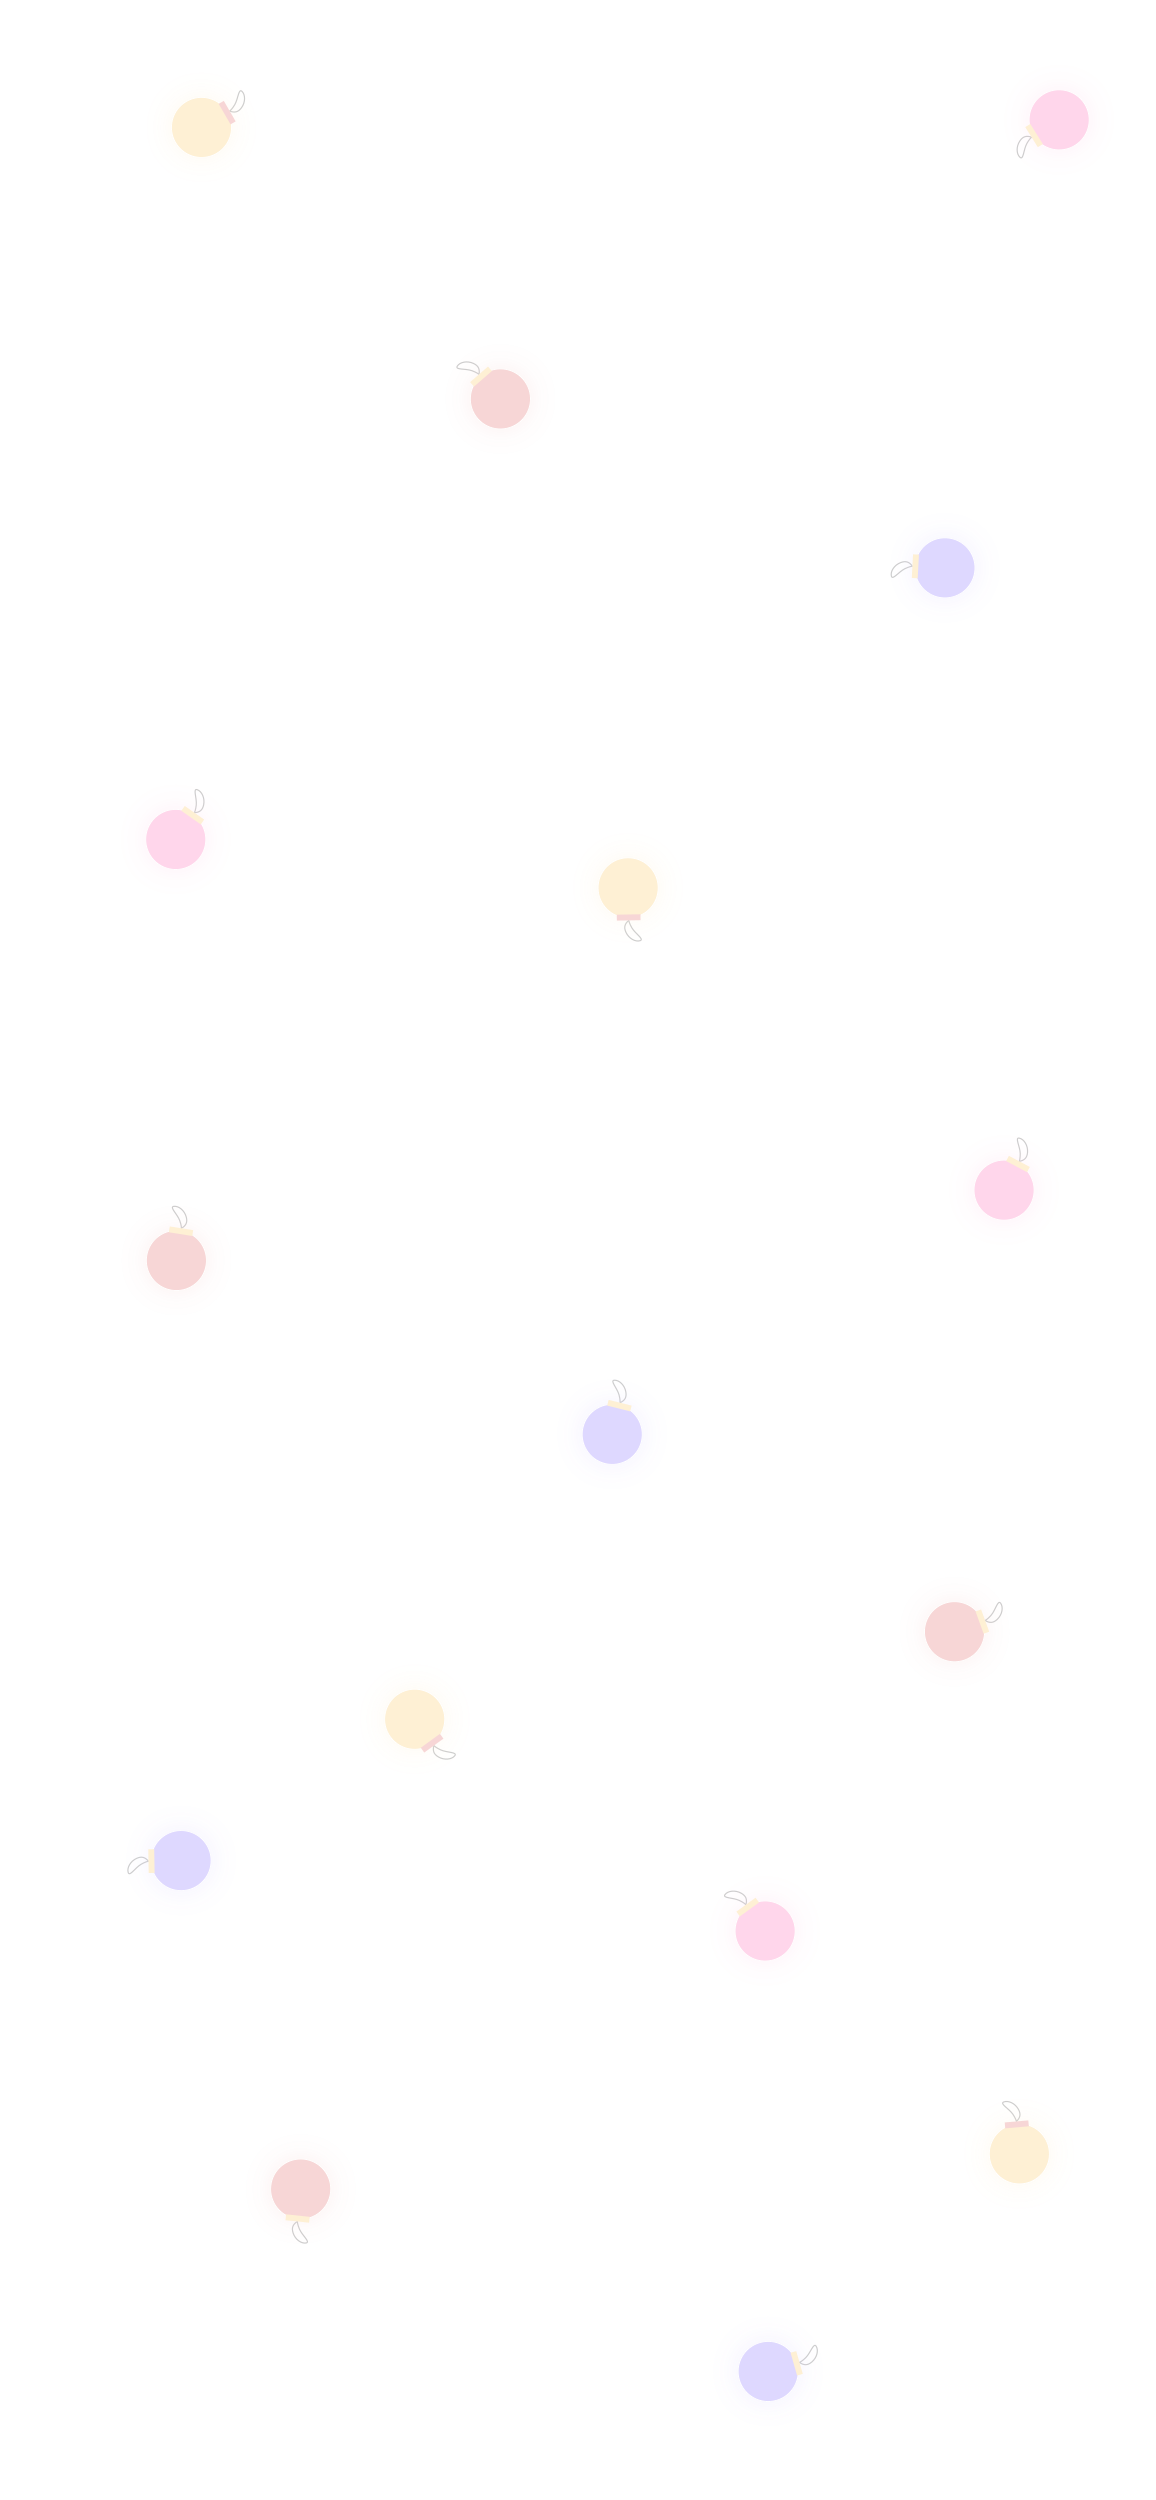
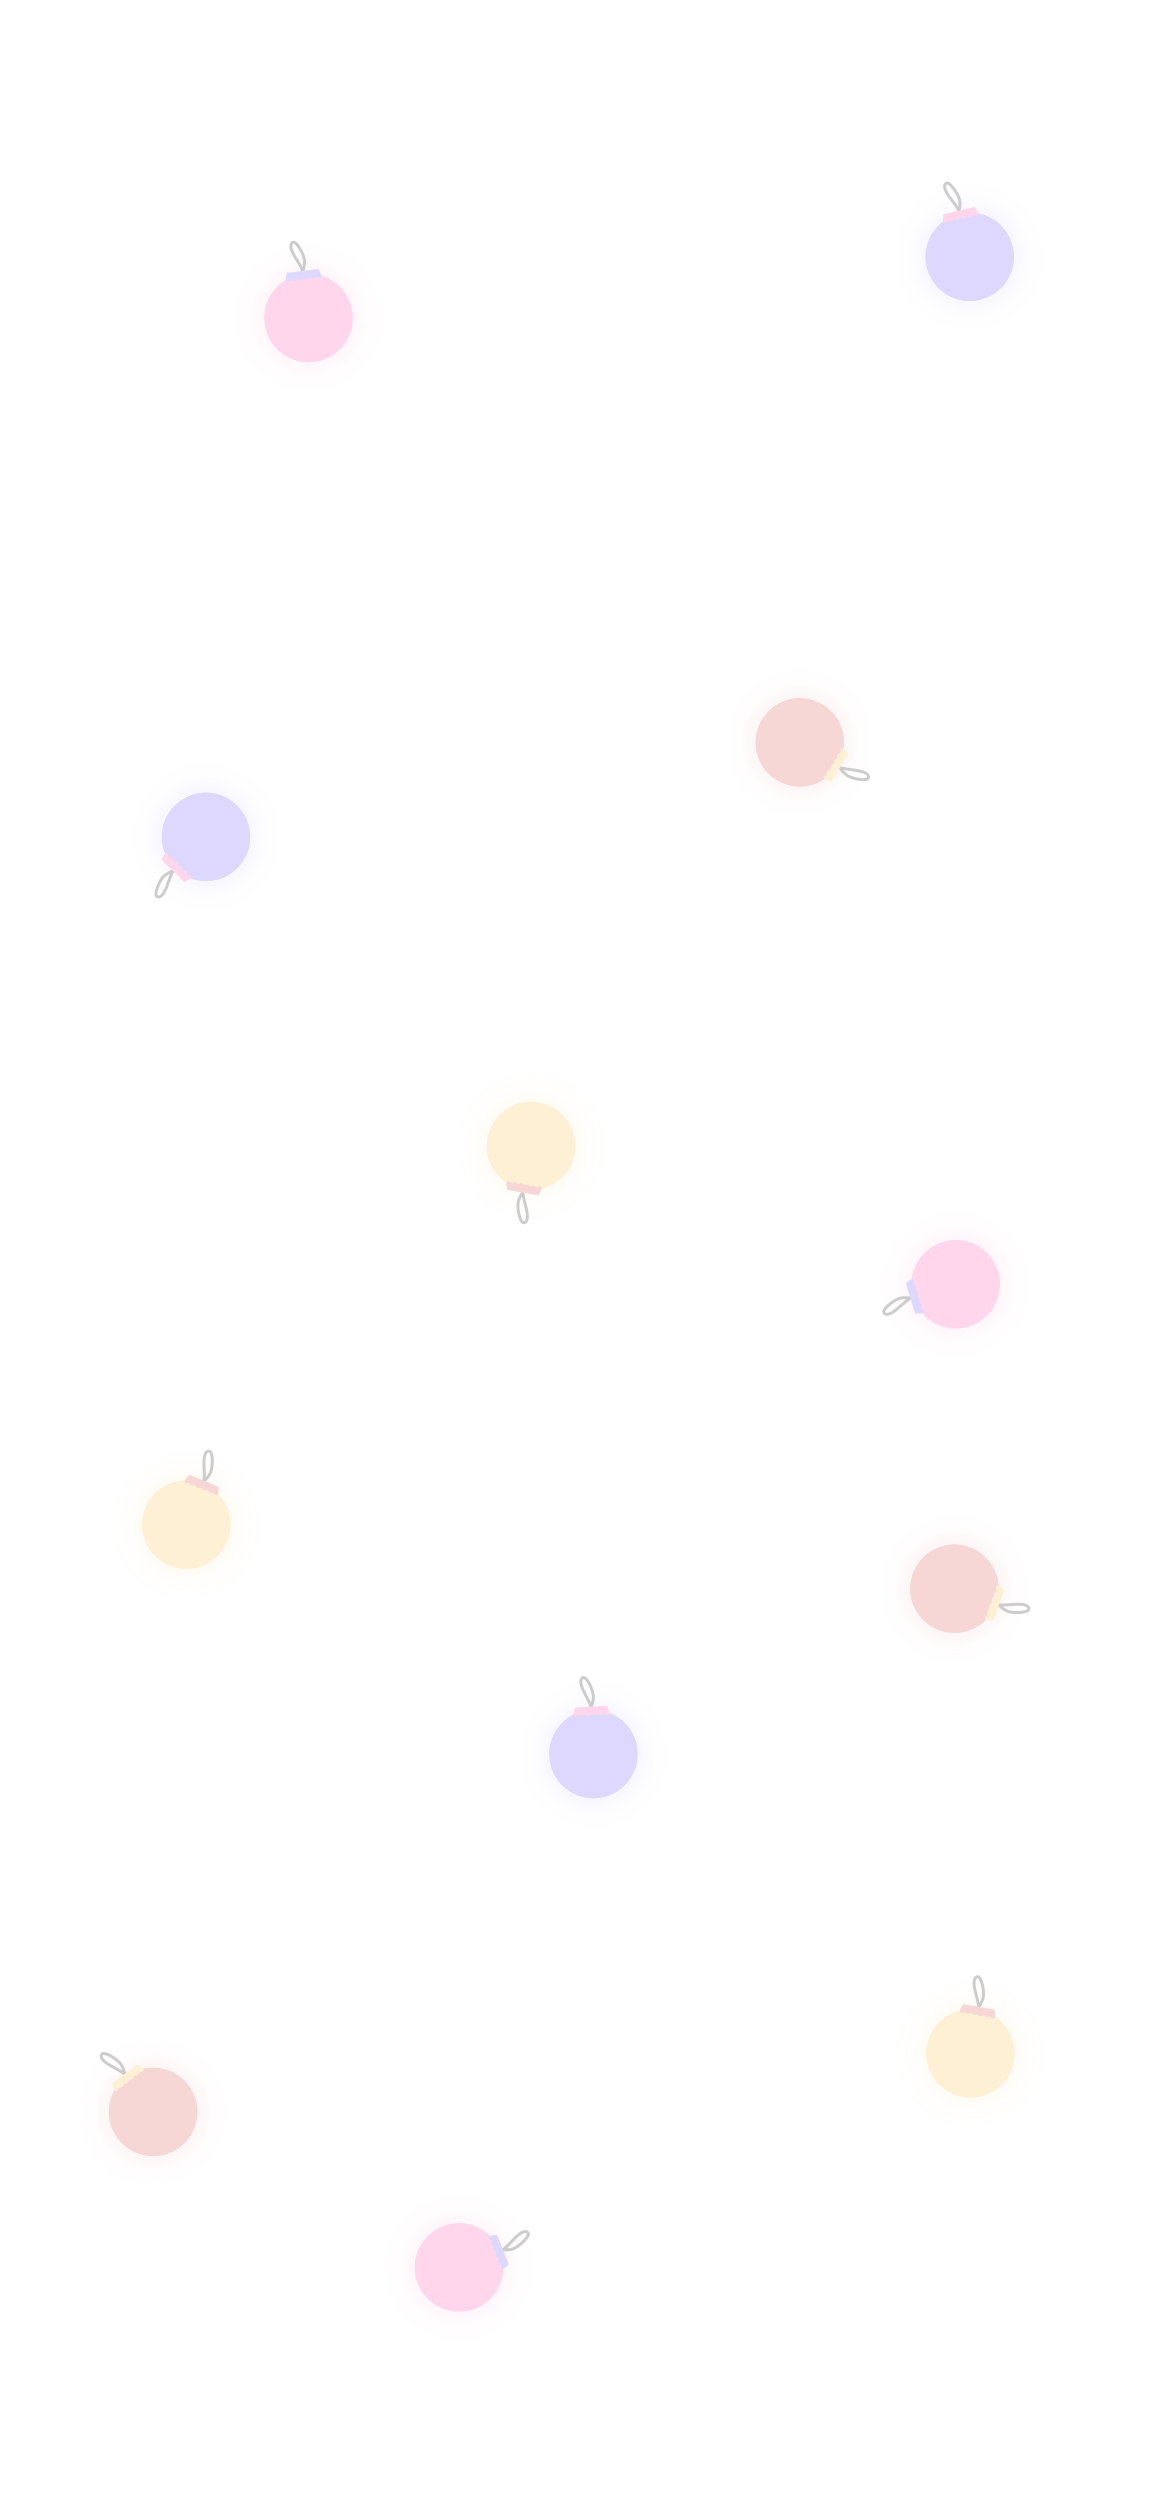
<svg xmlns="http://www.w3.org/2000/svg" width="390" height="844" viewBox="0 0 390 844" fill="none">
  <g opacity="0.2">
-     <path d="M159.858 122.703C161.62 123.537 161.979 124.68 161.727 126.378C161.727 126.378 160.835 125.683 159.332 125.148C157.09 124.348 153.505 124.95 154.393 123.587C155.281 122.223 157.752 121.706 159.858 122.703Z" stroke="black" stroke-width="0.4" />
    <g filter="url(#filter0_d_571_2)">
-       <circle cx="168.944" cy="134.68" r="10" transform="rotate(-41 168.944 134.68)" fill="#D53330" />
+       <circle cx="322.194" cy="536.345" r="15" transform="rotate(110 322.194 536.345)" fill="#D53330" />
    </g>
-     <rect x="158.708" y="129.002" width="8" height="2" transform="rotate(-41 158.708 129.002)" fill="#F8B229" />
-     <path d="M98.947 753.838C98.356 751.981 98.946 750.938 100.36 749.964C100.36 749.964 100.46 751.091 101.093 752.555C102.038 754.741 104.923 756.952 103.32 757.232C101.717 757.513 99.654 756.058 98.947 753.838Z" stroke="black" stroke-width="0.4" />
+     <path d="M340.304 544.001C338.599 543.38 337.218 541.848 337.218 541.848C337.218 541.848 338.848 541.926 341.131 541.728C343.415 541.529 346.84 541.232 347.32 542.951C347.8 544.67 342.009 544.621 340.304 544.001Z" stroke="black" />
+     <path d="M339.061 536.785L335.398 546.85C335.398 546.85 331.933 547.132 332.584 545.826C332.792 545.409 333.15 545.522 333.353 544.966C333.555 544.41 333.157 544.253 333.317 543.813C333.477 543.374 333.883 543.509 334.085 542.953C334.288 542.397 333.89 542.239 334.05 541.8C334.21 541.361 334.616 541.496 334.818 540.94C335.02 540.384 334.623 540.226 334.783 539.787C334.943 539.347 335.348 539.482 335.551 538.927C335.753 538.371 335.355 538.213 335.515 537.774C335.675 537.334 336.081 537.469 336.284 536.913C336.486 536.358 336.139 536.214 336.248 535.761C336.588 534.342 339.061 536.785 339.061 536.785Z" fill="#F8B229" />
    <g filter="url(#filter1_d_571_2)">
-       <circle cx="101.51" cy="739.025" r="10" transform="rotate(-174 101.51 739.025)" fill="#D53330" />
+       <circle cx="270.008" cy="250.641" r="15" transform="rotate(122 270.008 250.641)" fill="#D53330" />
    </g>
-     <rect x="104.338" y="750.383" width="8" height="2" transform="rotate(-174 104.338 750.383)" fill="#F8B229" />
-     <path d="M62.885 410.882C63.379 412.767 62.734 413.778 61.271 414.676C61.271 414.676 61.23 413.545 60.675 412.05C59.846 409.818 57.08 407.459 58.696 407.263C60.311 407.067 62.295 408.627 62.885 410.882Z" stroke="black" stroke-width="0.4" />
+     <path d="M286.13 261.894C284.592 260.933 283.559 259.147 283.559 259.147C283.559 259.147 285.137 259.562 287.412 259.843C289.687 260.124 293.099 260.545 293.211 262.326C293.323 264.107 287.669 262.856 286.13 261.894Z" stroke="black" />
+     <path d="M286.415 254.577L280.738 263.661C280.738 263.661 277.291 263.216 278.2 262.075C278.49 261.71 278.816 261.895 279.13 261.393C279.443 260.891 279.087 260.655 279.335 260.258C279.583 259.861 279.952 260.078 280.265 259.576C280.579 259.075 280.222 258.838 280.47 258.441C280.718 258.045 281.087 258.261 281.4 257.759C281.714 257.258 281.358 257.021 281.605 256.624C281.853 256.228 282.222 256.444 282.536 255.943C282.849 255.441 282.493 255.204 282.741 254.808C282.988 254.411 283.357 254.628 283.671 254.126C283.984 253.624 283.675 253.411 283.876 252.991C284.504 251.674 286.415 254.577 286.415 254.577Z" fill="#F8B229" />
    <g filter="url(#filter2_d_571_2)">
-       <circle cx="59.551" cy="425.54" r="10" transform="rotate(8.99999 59.5506 425.54)" fill="#D53330" />
+       <circle cx="51.704" cy="712.979" r="15" transform="rotate(-37 51.7041 712.979)" fill="#D53330" />
    </g>
-     <rect x="57.321" y="414.05" width="8" height="2" transform="rotate(8.99999 57.3207 414.05)" fill="#F8B229" />
-     <path d="M336.689 546.677C335.279 548.023 334.083 547.949 332.588 547.105C332.588 547.105 333.557 546.521 334.595 545.31C336.145 543.503 336.868 539.94 337.823 541.258C338.777 542.576 338.374 545.068 336.689 546.677Z" stroke="black" stroke-width="0.4" />
+     <path d="M40.685 696.695C41.777 698.144 42.101 700.181 42.101 700.181C42.101 700.181 40.777 699.228 38.754 698.151C36.731 697.074 33.696 695.458 34.23 693.755C34.764 692.052 39.593 695.246 40.685 696.695Z" stroke="black" />
+     <path d="M37.798 703.424L46.352 696.978C46.352 696.978 49.411 698.628 48.154 699.369C47.752 699.605 47.514 699.316 47.041 699.672C46.569 700.028 46.817 700.376 46.443 700.658C46.07 700.939 45.803 700.605 45.33 700.961C44.858 701.317 45.106 701.666 44.732 701.947C44.359 702.229 44.092 701.894 43.619 702.25C43.147 702.606 43.395 702.955 43.021 703.236C42.648 703.518 42.381 703.183 41.908 703.54C41.436 703.896 41.684 704.244 41.31 704.526C40.937 704.807 40.67 704.473 40.197 704.829C39.725 705.185 39.937 705.494 39.599 705.815C38.541 706.819 37.798 703.424 37.798 703.424Z" fill="#F8B229" />
    <g filter="url(#filter3_d_571_2)">
-       <circle cx="322.251" cy="550.867" r="10" transform="rotate(70 322.251 550.867)" fill="#D53330" />
+       <circle cx="179.287" cy="386.857" r="15" transform="rotate(-170 179.287 386.857)" fill="#F8B229" />
    </g>
-     <rect x="331.22" y="543.346" width="8" height="2" transform="rotate(70 331.22 543.346)" fill="#F8B229" />
-     <path d="M68.758 271.686C68.375 273.597 67.353 274.223 65.644 274.389C65.644 274.389 66.103 273.355 66.259 271.767C66.492 269.398 65.041 266.065 66.579 266.597C68.117 267.129 69.216 269.401 68.758 271.686Z" stroke="black" stroke-width="0.4" />
+     <path d="M174.892 406.021C175.207 404.235 176.476 402.608 176.476 402.608C176.476 402.608 176.682 404.227 177.274 406.441C177.866 408.656 178.754 411.977 177.144 412.748C175.535 413.519 174.577 407.808 174.892 406.021Z" stroke="black" />
+     <path d="M181.783 403.544L171.234 401.684C171.234 401.684 170.355 398.321 171.754 398.736C172.201 398.868 172.152 399.24 172.735 399.343C173.317 399.446 173.403 399.027 173.864 399.108C174.324 399.189 174.262 399.612 174.844 399.715C175.427 399.818 175.513 399.399 175.973 399.48C176.434 399.561 176.372 399.984 176.954 400.087C177.537 400.19 177.623 399.771 178.083 399.852C178.544 399.933 178.481 400.356 179.064 400.459C179.646 400.562 179.732 400.143 180.193 400.224C180.654 400.305 180.591 400.728 181.174 400.831C181.756 400.934 181.838 400.568 182.303 400.596C183.759 400.685 181.783 403.544 181.783 403.544Z" fill="#D53330" />
    <g filter="url(#filter4_d_571_2)">
-       <circle cx="59.335" cy="283.399" r="10" transform="rotate(35 59.3352 283.399)" fill="#FF3399" />
+       <circle cx="62.874" cy="514.751" r="15" transform="rotate(22 62.874 514.751)" fill="#F8B229" />
    </g>
-     <rect x="62.368" y="272.094" width="8" height="2" transform="rotate(35 62.3679 272.094)" fill="#F8B229" />
-     <path d="M346.897 389.021C346.749 390.965 345.811 391.711 344.136 392.084C344.136 392.084 344.465 391.001 344.427 389.407C344.369 387.027 342.522 383.896 344.114 384.236C345.705 384.577 347.073 386.698 346.897 389.021Z" stroke="black" stroke-width="0.4" />
+     <path d="M71.157 496.919C70.477 498.601 68.898 499.928 68.898 499.928C68.898 499.928 69.033 498.302 68.915 496.013C68.796 493.724 68.618 490.291 70.353 489.871C72.087 489.451 71.837 495.237 71.157 496.919Z" stroke="black" />
+     <path d="M63.902 497.91L73.834 501.922C73.834 501.922 73.994 505.394 72.712 504.698C72.303 504.476 72.428 504.122 71.879 503.9C71.331 503.679 71.159 504.071 70.726 503.895C70.292 503.72 70.441 503.319 69.893 503.098C69.344 502.876 69.173 503.268 68.74 503.093C68.306 502.918 68.455 502.517 67.906 502.295C67.358 502.073 67.187 502.466 66.753 502.29C66.32 502.115 66.469 501.714 65.92 501.493C65.372 501.271 65.201 501.663 64.767 501.488C64.333 501.313 64.482 500.912 63.934 500.69C63.385 500.468 63.23 500.81 62.781 500.685C61.375 500.296 63.902 497.91 63.902 497.91Z" fill="#D53330" />
    <g filter="url(#filter5_d_571_2)">
-       <circle cx="338.972" cy="401.796" r="10" transform="rotate(28 338.972 401.796)" fill="#FF3399" />
+       <circle cx="327.603" cy="693.268" r="15" transform="rotate(10 327.603 693.268)" fill="#F8B229" />
    </g>
-     <rect x="340.604" y="390.206" width="8" height="2" transform="rotate(28 340.604 390.206)" fill="#F8B229" />
-     <path d="M344.323 47.563C345.422 45.954 346.607 45.777 348.245 46.292C348.245 46.292 347.418 47.065 346.655 48.465C345.514 50.555 345.548 54.19 344.34 53.099C343.132 52.008 343.008 49.488 344.323 47.563Z" stroke="black" stroke-width="0.4" />
+     <path d="M331.998 674.104C331.683 675.89 330.414 677.517 330.414 677.517C330.414 677.517 330.208 675.898 329.616 673.684C329.024 671.469 328.136 668.148 329.746 667.377C331.355 666.606 332.313 672.317 331.998 674.104Z" stroke="black" />
+     <path d="M325.107 676.581L335.656 678.441C335.656 678.441 336.535 681.804 335.136 681.389C334.689 681.257 334.738 680.885 334.156 680.782C333.573 680.679 333.487 681.098 333.026 681.017C332.566 680.936 332.628 680.513 332.046 680.41C331.463 680.307 331.377 680.726 330.917 680.645C330.456 680.564 330.519 680.141 329.936 680.038C329.353 679.935 329.267 680.354 328.807 680.273C328.346 680.192 328.409 679.769 327.826 679.666C327.244 679.563 327.158 679.982 326.697 679.901C326.237 679.82 326.299 679.397 325.716 679.294C325.134 679.191 325.052 679.557 324.587 679.529C323.131 679.44 325.107 676.581 325.107 676.581Z" fill="#D53330" />
    <g filter="url(#filter6_d_571_2)">
-       <circle cx="357.573" cy="40.463" r="10" transform="rotate(-122 357.573 40.4628)" fill="#FF3399" />
+       <circle cx="322.648" cy="433.579" r="15" transform="rotate(-107 322.648 433.579)" fill="#FF3399" />
    </g>
-     <rect x="350.364" y="49.684" width="8" height="2" transform="rotate(-122 350.364 49.6841)" fill="#F8B229" />
-     <path d="M250.299 639.185C251.981 640.169 252.24 641.339 251.841 643.009C251.841 643.009 251.012 642.238 249.562 641.574C247.398 640.582 243.774 640.87 244.778 639.589C245.782 638.308 248.288 638.008 250.299 639.185Z" stroke="black" stroke-width="0.4" />
+     <path d="M303.577 438.364C305.312 437.833 307.337 438.226 307.337 438.226C307.337 438.226 305.988 439.144 304.284 440.677C302.58 442.21 300.024 444.509 298.606 443.425C297.188 442.341 301.842 438.894 303.577 438.364Z" stroke="black" />
+     <path d="M308.912 443.379L305.781 433.135C305.781 433.135 308.378 430.826 308.644 432.26C308.728 432.718 308.375 432.844 308.548 433.409C308.721 433.975 309.133 433.861 309.27 434.309C309.407 434.756 309.001 434.892 309.174 435.458C309.347 436.024 309.76 435.91 309.896 436.357C310.033 436.805 309.628 436.941 309.801 437.507C309.973 438.073 310.386 437.959 310.523 438.406C310.659 438.853 310.254 438.99 310.427 439.556C310.6 440.121 311.012 440.008 311.149 440.455C311.286 440.902 310.88 441.039 311.053 441.604C311.226 442.17 311.59 442.076 311.775 442.504C312.357 443.841 308.912 443.379 308.912 443.379Z" fill="#5C3DFF" />
    <g filter="url(#filter7_d_571_2)">
-       <circle cx="258.307" cy="651.908" r="10" transform="rotate(-36 258.307 651.908)" fill="#FF3399" />
+       <circle cx="104.167" cy="107.333" r="15" transform="rotate(-6.99999 104.167 107.333)" fill="#FF3399" />
    </g>
-     <rect x="248.605" y="645.36" width="8" height="2" transform="rotate(-36 248.605 645.36)" fill="#F8B229" />
-     <path d="M148.009 593.141C146.326 592.157 146.067 590.987 146.466 589.317C146.466 589.317 147.295 590.088 148.745 590.752C150.909 591.744 154.533 591.457 153.529 592.738C152.526 594.019 150.02 594.318 148.009 593.141Z" stroke="black" stroke-width="0.4" />
+     <path d="M102.766 87.722C102.987 89.522 102.249 91.448 102.249 91.448C102.249 91.448 101.579 89.961 100.366 88.016C99.152 86.072 97.332 83.155 98.646 81.947C99.96 80.739 102.545 85.921 102.766 87.722Z" stroke="black" />
+     <path d="M96.901 92.105L107.533 90.8C107.533 90.8 109.356 93.759 107.898 93.771C107.432 93.775 107.37 93.405 106.782 93.477C106.195 93.549 106.236 93.975 105.771 94.032C105.307 94.089 105.243 93.666 104.656 93.738C104.069 93.81 104.109 94.236 103.645 94.293C103.181 94.35 103.117 93.927 102.53 93.999C101.943 94.071 101.983 94.497 101.519 94.554C101.054 94.611 100.991 94.188 100.403 94.26C99.816 94.332 99.856 94.758 99.392 94.815C98.928 94.872 98.864 94.449 98.277 94.522C97.69 94.594 97.719 94.968 97.266 95.076C95.847 95.417 96.901 92.105 96.901 92.105Z" fill="#5C3DFF" />
    <g filter="url(#filter8_d_571_2)">
-       <circle cx="140.001" cy="580.418" r="10" transform="rotate(144 140.001 580.418)" fill="#F8B229" />
+       <circle cx="154.961" cy="765.496" r="15" transform="rotate(68 154.961 765.496)" fill="#FF3399" />
    </g>
-     <rect x="149.702" y="586.966" width="8" height="2" transform="rotate(144 149.702 586.966)" fill="#D53330" />
-     <path d="M81.519 36.383C80.365 37.953 79.174 38.088 77.555 37.517C77.555 37.517 78.408 36.773 79.221 35.401C80.433 33.352 80.526 29.718 81.695 30.85C82.864 31.982 82.9 34.506 81.519 36.383Z" stroke="black" stroke-width="0.4" />
+     <path d="M173.542 759.068C171.86 759.747 169.808 759.533 169.808 759.533C169.808 759.533 171.072 758.5 172.636 756.825C174.2 755.15 176.546 752.637 178.053 753.593C179.56 754.549 175.225 758.388 173.542 759.068Z" stroke="black" />
+     <path d="M167.79 754.537L171.803 764.468C171.803 764.468 169.416 766.996 169.027 765.59C168.902 765.141 169.244 764.985 169.022 764.436C168.8 763.888 168.399 764.037 168.224 763.604C168.049 763.17 168.441 762.999 168.22 762.45C167.998 761.902 167.597 762.051 167.422 761.617C167.247 761.184 167.639 761.012 167.417 760.464C167.195 759.915 166.794 760.064 166.619 759.631C166.444 759.197 166.836 759.026 166.614 758.477C166.393 757.929 165.992 758.078 165.817 757.645C165.641 757.211 166.034 757.04 165.812 756.491C165.59 755.943 165.237 756.068 165.014 755.658C164.318 754.376 167.79 754.537 167.79 754.537Z" fill="#5C3DFF" />
    <g filter="url(#filter9_d_571_2)">
-       <circle cx="68.029" cy="43.017" r="10" transform="rotate(60 68.0291 43.0168)" fill="#F8B229" />
+       <circle cx="69.527" cy="282.535" r="15" transform="rotate(-136 69.5271 282.535)" fill="#5C3DFF" />
    </g>
-     <rect x="75.555" y="34.053" width="8" height="2" transform="rotate(60 75.5554 34.0527)" fill="#D53330" />
-     <path d="M343.823 712.114C344.758 713.825 344.377 714.961 343.175 716.186C343.175 716.186 342.862 715.099 341.961 713.783C340.616 711.818 337.362 710.198 338.882 709.617C340.402 709.036 342.705 710.07 343.823 712.114Z" stroke="black" stroke-width="0.4" />
+     <path d="M55.167 295.965C56.428 294.66 58.389 294.022 58.389 294.022C58.389 294.022 57.655 295.479 56.907 297.645C56.16 299.812 55.039 303.062 53.273 302.802C51.507 302.541 53.907 297.271 55.167 295.965Z" stroke="black" />
+     <path d="M62.265 297.765L54.56 290.324C54.56 290.324 55.712 287.045 56.64 288.17C56.936 288.53 56.687 288.811 57.113 289.222C57.539 289.633 57.844 289.334 58.181 289.659C58.517 289.984 58.228 290.299 58.654 290.71C59.08 291.121 59.385 290.822 59.722 291.147C60.058 291.472 59.77 291.788 60.195 292.199C60.621 292.61 60.926 292.31 61.263 292.635C61.599 292.96 61.311 293.276 61.736 293.687C62.162 294.098 62.467 293.798 62.804 294.123C63.14 294.448 62.852 294.764 63.277 295.175C63.703 295.586 63.975 295.328 64.345 295.611C65.502 296.499 62.265 297.765 62.265 297.765Z" fill="#FF3399" />
    <g filter="url(#filter10_d_571_2)">
-       <circle cx="344.134" cy="727.144" r="10" transform="rotate(-4.99999 344.134 727.144)" fill="#F8B229" />
+       <circle cx="200.346" cy="592.175" r="15" transform="rotate(-2.99998 200.346 592.175)" fill="#5C3DFF" />
    </g>
-     <rect x="339.19" y="716.535" width="8" height="2" transform="rotate(-4.99999 339.19 716.535)" fill="#D53330" />
-     <path d="M211.322 314.746C210.508 312.975 210.968 311.868 212.252 310.729C212.252 310.729 212.489 311.836 213.296 313.211C214.5 315.265 217.633 317.108 216.076 317.582C214.519 318.056 212.295 316.864 211.322 314.746Z" stroke="black" stroke-width="0.4" />
+     <path d="M200.317 572.513C200.412 574.325 199.541 576.195 199.541 576.195C199.541 576.195 198.977 574.664 197.902 572.64C196.827 570.616 195.214 567.579 196.609 566.466C198.004 565.352 200.222 570.701 200.317 572.513Z" stroke="black" />
+     <path d="M194.16 576.477L204.857 575.917C204.857 575.917 206.47 578.996 205.014 578.906C204.549 578.878 204.512 578.504 203.922 578.535C203.331 578.566 203.341 578.994 202.874 579.018C202.407 579.043 202.373 578.616 201.782 578.647C201.192 578.678 201.202 579.106 200.735 579.131C200.268 579.155 200.234 578.729 199.643 578.76C199.052 578.79 199.063 579.218 198.596 579.243C198.129 579.267 198.094 578.841 197.504 578.872C196.913 578.903 196.923 579.33 196.456 579.355C195.989 579.379 195.955 578.953 195.364 578.984C194.773 579.015 194.776 579.39 194.317 579.467C192.878 579.708 194.16 576.477 194.16 576.477Z" fill="#FF3399" />
    <g filter="url(#filter11_d_571_2)">
-       <circle cx="212.06" cy="299.731" r="10" transform="rotate(179 212.06 299.731)" fill="#F8B229" />
+       <circle cx="327.38" cy="86.708" r="15" transform="rotate(-13 327.38 86.7078)" fill="#5C3DFF" />
    </g>
-     <rect x="216.252" y="310.66" width="8" height="2" transform="rotate(179 216.252 310.66)" fill="#D53330" />
-     <path d="M304.087 189.923C305.911 189.235 306.983 189.77 308.029 191.131C308.029 191.131 306.909 191.29 305.48 191.999C303.347 193.057 301.29 196.054 300.926 194.468C300.562 192.882 301.907 190.746 304.087 189.923Z" stroke="black" stroke-width="0.4" />
-     <g filter="url(#filter12_d_571_2)">
-       <circle cx="319.014" cy="191.707" r="10" transform="rotate(-87 319.014 191.707)" fill="#5C3DFF" />
-     </g>
-     <rect x="307.82" y="195.126" width="8" height="2" transform="rotate(-87 307.82 195.126)" fill="#F8B229" />
-     <path d="M274.037 797.433C272.537 798.677 271.349 798.52 269.917 797.574C269.917 797.574 270.924 797.059 272.044 795.924C273.716 794.229 274.686 790.725 275.546 792.107C276.407 793.488 275.831 795.945 274.037 797.433Z" stroke="black" stroke-width="0.4" />
-     <g filter="url(#filter13_d_571_2)">
-       <circle cx="259.343" cy="800.606" r="10" transform="rotate(74 259.343 800.606)" fill="#5C3DFF" />
-     </g>
-     <rect x="268.814" y="793.729" width="8" height="2" transform="rotate(74 268.814 793.729)" fill="#F8B229" />
-     <path d="M211.289 469.928C211.616 471.85 210.886 472.8 209.351 473.568C209.351 473.568 209.408 472.438 208.985 470.9C208.353 468.604 205.804 466.013 207.43 465.959C209.057 465.904 210.897 467.631 211.289 469.928Z" stroke="black" stroke-width="0.4" />
-     <g filter="url(#filter14_d_571_2)">
-       <circle cx="206.689" cy="484.241" r="10" transform="rotate(14 206.689 484.241)" fill="#5C3DFF" />
-     </g>
-     <rect x="205.469" y="472.6" width="8" height="2" transform="rotate(14 205.469 472.6)" fill="#F8B229" />
-     <path d="M46.111 627.394C47.882 626.581 48.989 627.04 50.127 628.324C50.127 628.324 49.021 628.561 47.645 629.368C45.592 630.572 43.748 633.705 43.275 632.148C42.801 630.591 43.993 628.367 46.111 627.394Z" stroke="black" stroke-width="0.4" />
-     <g filter="url(#filter15_d_571_2)">
-       <circle cx="61.126" cy="628.132" r="10" transform="rotate(-91 61.1258 628.132)" fill="#5C3DFF" />
-     </g>
-     <rect x="50.197" y="632.324" width="8" height="2" transform="rotate(-91 50.1973 632.324)" fill="#F8B229" />
+     <path d="M323.937 67.35C324.345 69.118 323.812 71.111 323.812 71.111C323.812 71.111 322.99 69.701 321.58 67.894C320.17 66.087 318.055 63.377 319.235 62.038C320.415 60.699 323.529 65.582 323.937 67.35Z" stroke="black" />
+     <path d="M318.562 72.323L328.999 69.913C328.999 69.913 331.122 72.665 329.672 72.83C329.209 72.883 329.109 72.521 328.532 72.654C327.956 72.788 328.041 73.207 327.585 73.312C327.129 73.417 327.021 73.003 326.445 73.136C325.869 73.269 325.953 73.689 325.497 73.794C325.042 73.899 324.934 73.485 324.358 73.618C323.781 73.751 323.866 74.171 323.41 74.276C322.954 74.381 322.847 73.967 322.27 74.1C321.694 74.233 321.778 74.653 321.323 74.758C320.867 74.863 320.759 74.449 320.183 74.582C319.606 74.715 319.674 75.084 319.235 75.24C317.86 75.727 318.562 72.323 318.562 72.323Z" fill="#FF3399" />
  </g>
  <defs>
-     <filter id="filter0_d_571_2" x="148.944" y="114.68" width="40" height="40" filterUnits="userSpaceOnUse" color-interpolation-filters="sRGB">
+     <filter id="filter0_d_571_2" x="297.19" y="511.341" width="50.008" height="50.008" filterUnits="userSpaceOnUse" color-interpolation-filters="sRGB">
      <feFlood flood-opacity="0" result="BackgroundImageFix" />
      <feColorMatrix in="SourceAlpha" type="matrix" values="0 0 0 0 0 0 0 0 0 0 0 0 0 0 0 0 0 0 127 0" result="hardAlpha" />
      <feOffset />
      <feGaussianBlur stdDeviation="5" />
      <feComposite in2="hardAlpha" operator="out" />
-       <feColorMatrix type="matrix" values="0 0 0 0 0.835 0 0 0 0 0.2 0 0 0 0 0.188 0 0 0 0.4 0" />
+       <feColorMatrix type="matrix" values="0 0 0 0 0.835 0 0 0 0 0.2 0 0 0 0 0.188 0 0 0 0.5 0" />
      <feBlend mode="normal" in2="BackgroundImageFix" result="effect1_dropShadow_571_2" />
      <feBlend mode="normal" in="SourceGraphic" in2="effect1_dropShadow_571_2" result="shape" />
    </filter>
-     <filter id="filter1_d_571_2" x="81.509" y="719.024" width="40.002" height="40.002" filterUnits="userSpaceOnUse" color-interpolation-filters="sRGB">
+     <filter id="filter1_d_571_2" x="245.006" y="225.639" width="50.004" height="50.004" filterUnits="userSpaceOnUse" color-interpolation-filters="sRGB">
      <feFlood flood-opacity="0" result="BackgroundImageFix" />
      <feColorMatrix in="SourceAlpha" type="matrix" values="0 0 0 0 0 0 0 0 0 0 0 0 0 0 0 0 0 0 127 0" result="hardAlpha" />
      <feOffset />
      <feGaussianBlur stdDeviation="5" />
      <feComposite in2="hardAlpha" operator="out" />
-       <feColorMatrix type="matrix" values="0 0 0 0 0.835 0 0 0 0 0.2 0 0 0 0 0.188 0 0 0 0.4 0" />
+       <feColorMatrix type="matrix" values="0 0 0 0 0.835 0 0 0 0 0.2 0 0 0 0 0.188 0 0 0 0.5 0" />
      <feBlend mode="normal" in2="BackgroundImageFix" result="effect1_dropShadow_571_2" />
      <feBlend mode="normal" in="SourceGraphic" in2="effect1_dropShadow_571_2" result="shape" />
    </filter>
-     <filter id="filter2_d_571_2" x="39.549" y="405.539" width="40.003" height="40.003" filterUnits="userSpaceOnUse" color-interpolation-filters="sRGB">
+     <filter id="filter2_d_571_2" x="26.703" y="687.978" width="50.002" height="50.002" filterUnits="userSpaceOnUse" color-interpolation-filters="sRGB">
      <feFlood flood-opacity="0" result="BackgroundImageFix" />
      <feColorMatrix in="SourceAlpha" type="matrix" values="0 0 0 0 0 0 0 0 0 0 0 0 0 0 0 0 0 0 127 0" result="hardAlpha" />
      <feOffset />
      <feGaussianBlur stdDeviation="5" />
      <feComposite in2="hardAlpha" operator="out" />
-       <feColorMatrix type="matrix" values="0 0 0 0 0.835 0 0 0 0 0.2 0 0 0 0 0.188 0 0 0 0.4 0" />
+       <feColorMatrix type="matrix" values="0 0 0 0 0.835 0 0 0 0 0.2 0 0 0 0 0.188 0 0 0 0.5 0" />
      <feBlend mode="normal" in2="BackgroundImageFix" result="effect1_dropShadow_571_2" />
      <feBlend mode="normal" in="SourceGraphic" in2="effect1_dropShadow_571_2" result="shape" />
    </filter>
-     <filter id="filter3_d_571_2" x="302.249" y="530.865" width="40.005" height="40.005" filterUnits="userSpaceOnUse" color-interpolation-filters="sRGB">
+     <filter id="filter3_d_571_2" x="154.284" y="361.854" width="50.005" height="50.005" filterUnits="userSpaceOnUse" color-interpolation-filters="sRGB">
      <feFlood flood-opacity="0" result="BackgroundImageFix" />
      <feColorMatrix in="SourceAlpha" type="matrix" values="0 0 0 0 0 0 0 0 0 0 0 0 0 0 0 0 0 0 127 0" result="hardAlpha" />
      <feOffset />
      <feGaussianBlur stdDeviation="5" />
      <feComposite in2="hardAlpha" operator="out" />
-       <feColorMatrix type="matrix" values="0 0 0 0 0.835 0 0 0 0 0.2 0 0 0 0 0.188 0 0 0 0.4 0" />
+       <feColorMatrix type="matrix" values="0 0 0 0 0.973 0 0 0 0 0.698 0 0 0 0 0.161 0 0 0 0.5 0" />
      <feBlend mode="normal" in2="BackgroundImageFix" result="effect1_dropShadow_571_2" />
      <feBlend mode="normal" in="SourceGraphic" in2="effect1_dropShadow_571_2" result="shape" />
    </filter>
-     <filter id="filter4_d_571_2" x="39.334" y="263.399" width="40.002" height="40.002" filterUnits="userSpaceOnUse" color-interpolation-filters="sRGB">
+     <filter id="filter4_d_571_2" x="37.87" y="489.747" width="50.008" height="50.008" filterUnits="userSpaceOnUse" color-interpolation-filters="sRGB">
      <feFlood flood-opacity="0" result="BackgroundImageFix" />
      <feColorMatrix in="SourceAlpha" type="matrix" values="0 0 0 0 0 0 0 0 0 0 0 0 0 0 0 0 0 0 127 0" result="hardAlpha" />
      <feOffset />
      <feGaussianBlur stdDeviation="5" />
      <feComposite in2="hardAlpha" operator="out" />
-       <feColorMatrix type="matrix" values="0 0 0 0 1 0 0 0 0 0.2 0 0 0 0 0.6 0 0 0 0.4 0" />
+       <feColorMatrix type="matrix" values="0 0 0 0 0.973 0 0 0 0 0.698 0 0 0 0 0.161 0 0 0 0.5 0" />
      <feBlend mode="normal" in2="BackgroundImageFix" result="effect1_dropShadow_571_2" />
      <feBlend mode="normal" in="SourceGraphic" in2="effect1_dropShadow_571_2" result="shape" />
    </filter>
-     <filter id="filter5_d_571_2" x="318.97" y="381.794" width="40.004" height="40.004" filterUnits="userSpaceOnUse" color-interpolation-filters="sRGB">
+     <filter id="filter5_d_571_2" x="302.601" y="668.265" width="50.005" height="50.005" filterUnits="userSpaceOnUse" color-interpolation-filters="sRGB">
      <feFlood flood-opacity="0" result="BackgroundImageFix" />
      <feColorMatrix in="SourceAlpha" type="matrix" values="0 0 0 0 0 0 0 0 0 0 0 0 0 0 0 0 0 0 127 0" result="hardAlpha" />
      <feOffset />
      <feGaussianBlur stdDeviation="5" />
      <feComposite in2="hardAlpha" operator="out" />
-       <feColorMatrix type="matrix" values="0 0 0 0 1 0 0 0 0 0.2 0 0 0 0 0.6 0 0 0 0.4 0" />
+       <feColorMatrix type="matrix" values="0 0 0 0 0.973 0 0 0 0 0.698 0 0 0 0 0.161 0 0 0 0.5 0" />
      <feBlend mode="normal" in2="BackgroundImageFix" result="effect1_dropShadow_571_2" />
      <feBlend mode="normal" in="SourceGraphic" in2="effect1_dropShadow_571_2" result="shape" />
    </filter>
-     <filter id="filter6_d_571_2" x="337.572" y="20.461" width="40.003" height="40.003" filterUnits="userSpaceOnUse" color-interpolation-filters="sRGB">
+     <filter id="filter6_d_571_2" x="297.644" y="408.575" width="50.008" height="50.008" filterUnits="userSpaceOnUse" color-interpolation-filters="sRGB">
      <feFlood flood-opacity="0" result="BackgroundImageFix" />
      <feColorMatrix in="SourceAlpha" type="matrix" values="0 0 0 0 0 0 0 0 0 0 0 0 0 0 0 0 0 0 127 0" result="hardAlpha" />
      <feOffset />
      <feGaussianBlur stdDeviation="5" />
      <feComposite in2="hardAlpha" operator="out" />
-       <feColorMatrix type="matrix" values="0 0 0 0 1 0 0 0 0 0.2 0 0 0 0 0.6 0 0 0 0.4 0" />
+       <feColorMatrix type="matrix" values="0 0 0 0 1 0 0 0 0 0.2 0 0 0 0 0.6 0 0 0 0.5 0" />
      <feBlend mode="normal" in2="BackgroundImageFix" result="effect1_dropShadow_571_2" />
      <feBlend mode="normal" in="SourceGraphic" in2="effect1_dropShadow_571_2" result="shape" />
    </filter>
-     <filter id="filter7_d_571_2" x="238.306" y="631.907" width="40.002" height="40.002" filterUnits="userSpaceOnUse" color-interpolation-filters="sRGB">
+     <filter id="filter7_d_571_2" x="79.165" y="82.332" width="50.003" height="50.003" filterUnits="userSpaceOnUse" color-interpolation-filters="sRGB">
      <feFlood flood-opacity="0" result="BackgroundImageFix" />
      <feColorMatrix in="SourceAlpha" type="matrix" values="0 0 0 0 0 0 0 0 0 0 0 0 0 0 0 0 0 0 127 0" result="hardAlpha" />
      <feOffset />
      <feGaussianBlur stdDeviation="5" />
      <feComposite in2="hardAlpha" operator="out" />
-       <feColorMatrix type="matrix" values="0 0 0 0 1 0 0 0 0 0.2 0 0 0 0 0.6 0 0 0 0.4 0" />
+       <feColorMatrix type="matrix" values="0 0 0 0 1 0 0 0 0 0.2 0 0 0 0 0.6 0 0 0 0.5 0" />
      <feBlend mode="normal" in2="BackgroundImageFix" result="effect1_dropShadow_571_2" />
      <feBlend mode="normal" in="SourceGraphic" in2="effect1_dropShadow_571_2" result="shape" />
    </filter>
-     <filter id="filter8_d_571_2" x="120" y="560.417" width="40.002" height="40.002" filterUnits="userSpaceOnUse" color-interpolation-filters="sRGB">
+     <filter id="filter8_d_571_2" x="129.957" y="740.492" width="50.008" height="50.008" filterUnits="userSpaceOnUse" color-interpolation-filters="sRGB">
      <feFlood flood-opacity="0" result="BackgroundImageFix" />
      <feColorMatrix in="SourceAlpha" type="matrix" values="0 0 0 0 0 0 0 0 0 0 0 0 0 0 0 0 0 0 127 0" result="hardAlpha" />
      <feOffset />
      <feGaussianBlur stdDeviation="5" />
      <feComposite in2="hardAlpha" operator="out" />
-       <feColorMatrix type="matrix" values="0 0 0 0 0.973 0 0 0 0 0.698 0 0 0 0 0.161 0 0 0 0.4 0" />
+       <feColorMatrix type="matrix" values="0 0 0 0 1 0 0 0 0 0.2 0 0 0 0 0.6 0 0 0 0.5 0" />
      <feBlend mode="normal" in2="BackgroundImageFix" result="effect1_dropShadow_571_2" />
      <feBlend mode="normal" in="SourceGraphic" in2="effect1_dropShadow_571_2" result="shape" />
    </filter>
-     <filter id="filter9_d_571_2" x="48.028" y="23.015" width="40.003" height="40.003" filterUnits="userSpaceOnUse" color-interpolation-filters="sRGB">
+     <filter id="filter9_d_571_2" x="44.527" y="257.535" width="50" height="50" filterUnits="userSpaceOnUse" color-interpolation-filters="sRGB">
      <feFlood flood-opacity="0" result="BackgroundImageFix" />
      <feColorMatrix in="SourceAlpha" type="matrix" values="0 0 0 0 0 0 0 0 0 0 0 0 0 0 0 0 0 0 127 0" result="hardAlpha" />
      <feOffset />
      <feGaussianBlur stdDeviation="5" />
      <feComposite in2="hardAlpha" operator="out" />
-       <feColorMatrix type="matrix" values="0 0 0 0 0.973 0 0 0 0 0.698 0 0 0 0 0.161 0 0 0 0.4 0" />
+       <feColorMatrix type="matrix" values="0 0 0 0 0.361 0 0 0 0 0.239 0 0 0 0 1 0 0 0 0.5 0" />
      <feBlend mode="normal" in2="BackgroundImageFix" result="effect1_dropShadow_571_2" />
      <feBlend mode="normal" in="SourceGraphic" in2="effect1_dropShadow_571_2" result="shape" />
    </filter>
-     <filter id="filter10_d_571_2" x="324.133" y="707.144" width="40.001" height="40.001" filterUnits="userSpaceOnUse" color-interpolation-filters="sRGB">
+     <filter id="filter10_d_571_2" x="175.346" y="567.175" width="50.001" height="50.001" filterUnits="userSpaceOnUse" color-interpolation-filters="sRGB">
      <feFlood flood-opacity="0" result="BackgroundImageFix" />
      <feColorMatrix in="SourceAlpha" type="matrix" values="0 0 0 0 0 0 0 0 0 0 0 0 0 0 0 0 0 0 127 0" result="hardAlpha" />
      <feOffset />
      <feGaussianBlur stdDeviation="5" />
      <feComposite in2="hardAlpha" operator="out" />
-       <feColorMatrix type="matrix" values="0 0 0 0 0.973 0 0 0 0 0.698 0 0 0 0 0.161 0 0 0 0.4 0" />
+       <feColorMatrix type="matrix" values="0 0 0 0 0.361 0 0 0 0 0.239 0 0 0 0 1 0 0 0 0.5 0" />
      <feBlend mode="normal" in2="BackgroundImageFix" result="effect1_dropShadow_571_2" />
      <feBlend mode="normal" in="SourceGraphic" in2="effect1_dropShadow_571_2" result="shape" />
    </filter>
-     <filter id="filter11_d_571_2" x="192.06" y="279.731" width="40" height="40" filterUnits="userSpaceOnUse" color-interpolation-filters="sRGB">
+     <filter id="filter11_d_571_2" x="302.376" y="61.705" width="50.007" height="50.007" filterUnits="userSpaceOnUse" color-interpolation-filters="sRGB">
      <feFlood flood-opacity="0" result="BackgroundImageFix" />
      <feColorMatrix in="SourceAlpha" type="matrix" values="0 0 0 0 0 0 0 0 0 0 0 0 0 0 0 0 0 0 127 0" result="hardAlpha" />
      <feOffset />
      <feGaussianBlur stdDeviation="5" />
      <feComposite in2="hardAlpha" operator="out" />
-       <feColorMatrix type="matrix" values="0 0 0 0 0.973 0 0 0 0 0.698 0 0 0 0 0.161 0 0 0 0.4 0" />
-       <feBlend mode="normal" in2="BackgroundImageFix" result="effect1_dropShadow_571_2" />
-       <feBlend mode="normal" in="SourceGraphic" in2="effect1_dropShadow_571_2" result="shape" />
-     </filter>
-     <filter id="filter12_d_571_2" x="299.014" y="171.707" width="40.001" height="40.001" filterUnits="userSpaceOnUse" color-interpolation-filters="sRGB">
-       <feFlood flood-opacity="0" result="BackgroundImageFix" />
-       <feColorMatrix in="SourceAlpha" type="matrix" values="0 0 0 0 0 0 0 0 0 0 0 0 0 0 0 0 0 0 127 0" result="hardAlpha" />
-       <feOffset />
-       <feGaussianBlur stdDeviation="5" />
-       <feComposite in2="hardAlpha" operator="out" />
-       <feColorMatrix type="matrix" values="0 0 0 0 0.361 0 0 0 0 0.239 0 0 0 0 1 0 0 0 0.4 0" />
-       <feBlend mode="normal" in2="BackgroundImageFix" result="effect1_dropShadow_571_2" />
-       <feBlend mode="normal" in="SourceGraphic" in2="effect1_dropShadow_571_2" result="shape" />
-     </filter>
-     <filter id="filter13_d_571_2" x="239.34" y="780.604" width="40.005" height="40.005" filterUnits="userSpaceOnUse" color-interpolation-filters="sRGB">
-       <feFlood flood-opacity="0" result="BackgroundImageFix" />
-       <feColorMatrix in="SourceAlpha" type="matrix" values="0 0 0 0 0 0 0 0 0 0 0 0 0 0 0 0 0 0 127 0" result="hardAlpha" />
-       <feOffset />
-       <feGaussianBlur stdDeviation="5" />
-       <feComposite in2="hardAlpha" operator="out" />
-       <feColorMatrix type="matrix" values="0 0 0 0 0.361 0 0 0 0 0.239 0 0 0 0 1 0 0 0 0.4 0" />
-       <feBlend mode="normal" in2="BackgroundImageFix" result="effect1_dropShadow_571_2" />
-       <feBlend mode="normal" in="SourceGraphic" in2="effect1_dropShadow_571_2" result="shape" />
-     </filter>
-     <filter id="filter14_d_571_2" x="186.687" y="464.238" width="40.005" height="40.005" filterUnits="userSpaceOnUse" color-interpolation-filters="sRGB">
-       <feFlood flood-opacity="0" result="BackgroundImageFix" />
-       <feColorMatrix in="SourceAlpha" type="matrix" values="0 0 0 0 0 0 0 0 0 0 0 0 0 0 0 0 0 0 127 0" result="hardAlpha" />
-       <feOffset />
-       <feGaussianBlur stdDeviation="5" />
-       <feComposite in2="hardAlpha" operator="out" />
-       <feColorMatrix type="matrix" values="0 0 0 0 0.361 0 0 0 0 0.239 0 0 0 0 1 0 0 0 0.4 0" />
-       <feBlend mode="normal" in2="BackgroundImageFix" result="effect1_dropShadow_571_2" />
-       <feBlend mode="normal" in="SourceGraphic" in2="effect1_dropShadow_571_2" result="shape" />
-     </filter>
-     <filter id="filter15_d_571_2" x="41.126" y="608.132" width="40" height="40" filterUnits="userSpaceOnUse" color-interpolation-filters="sRGB">
-       <feFlood flood-opacity="0" result="BackgroundImageFix" />
-       <feColorMatrix in="SourceAlpha" type="matrix" values="0 0 0 0 0 0 0 0 0 0 0 0 0 0 0 0 0 0 127 0" result="hardAlpha" />
-       <feOffset />
-       <feGaussianBlur stdDeviation="5" />
-       <feComposite in2="hardAlpha" operator="out" />
-       <feColorMatrix type="matrix" values="0 0 0 0 0.361 0 0 0 0 0.239 0 0 0 0 1 0 0 0 0.4 0" />
+       <feColorMatrix type="matrix" values="0 0 0 0 0.361 0 0 0 0 0.239 0 0 0 0 1 0 0 0 0.5 0" />
      <feBlend mode="normal" in2="BackgroundImageFix" result="effect1_dropShadow_571_2" />
      <feBlend mode="normal" in="SourceGraphic" in2="effect1_dropShadow_571_2" result="shape" />
    </filter>
  </defs>
</svg>
